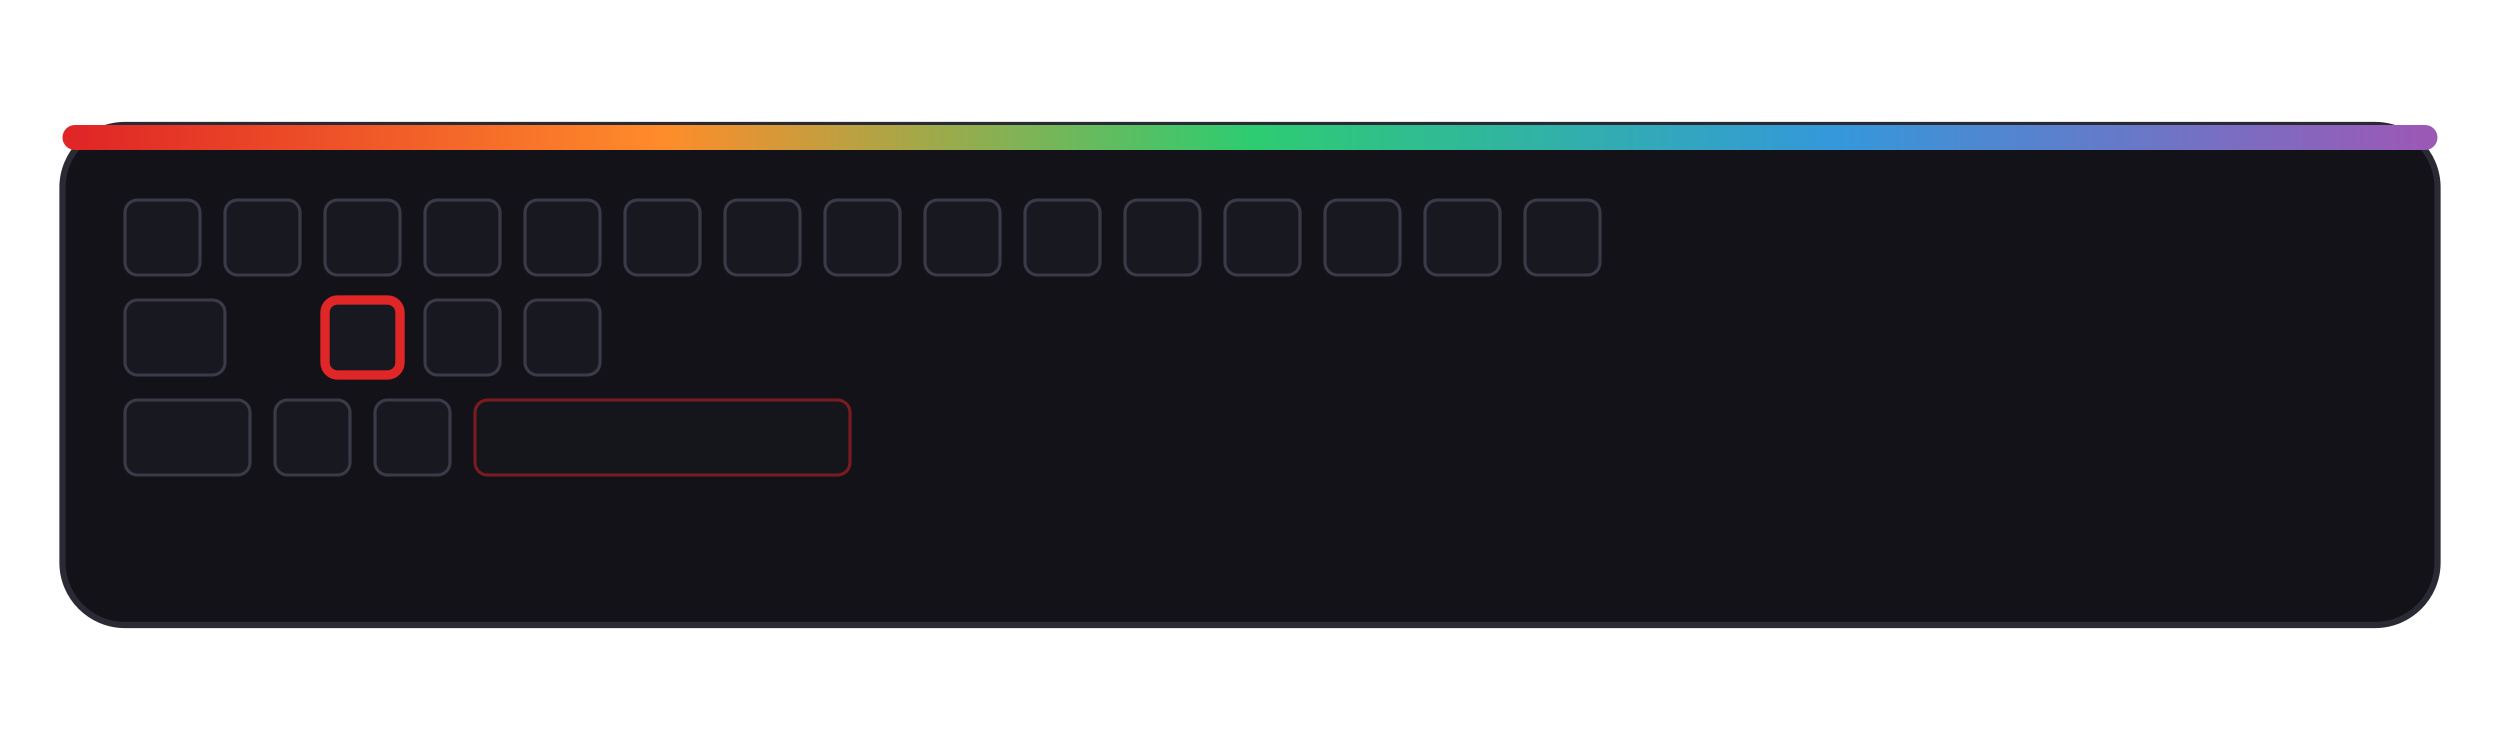
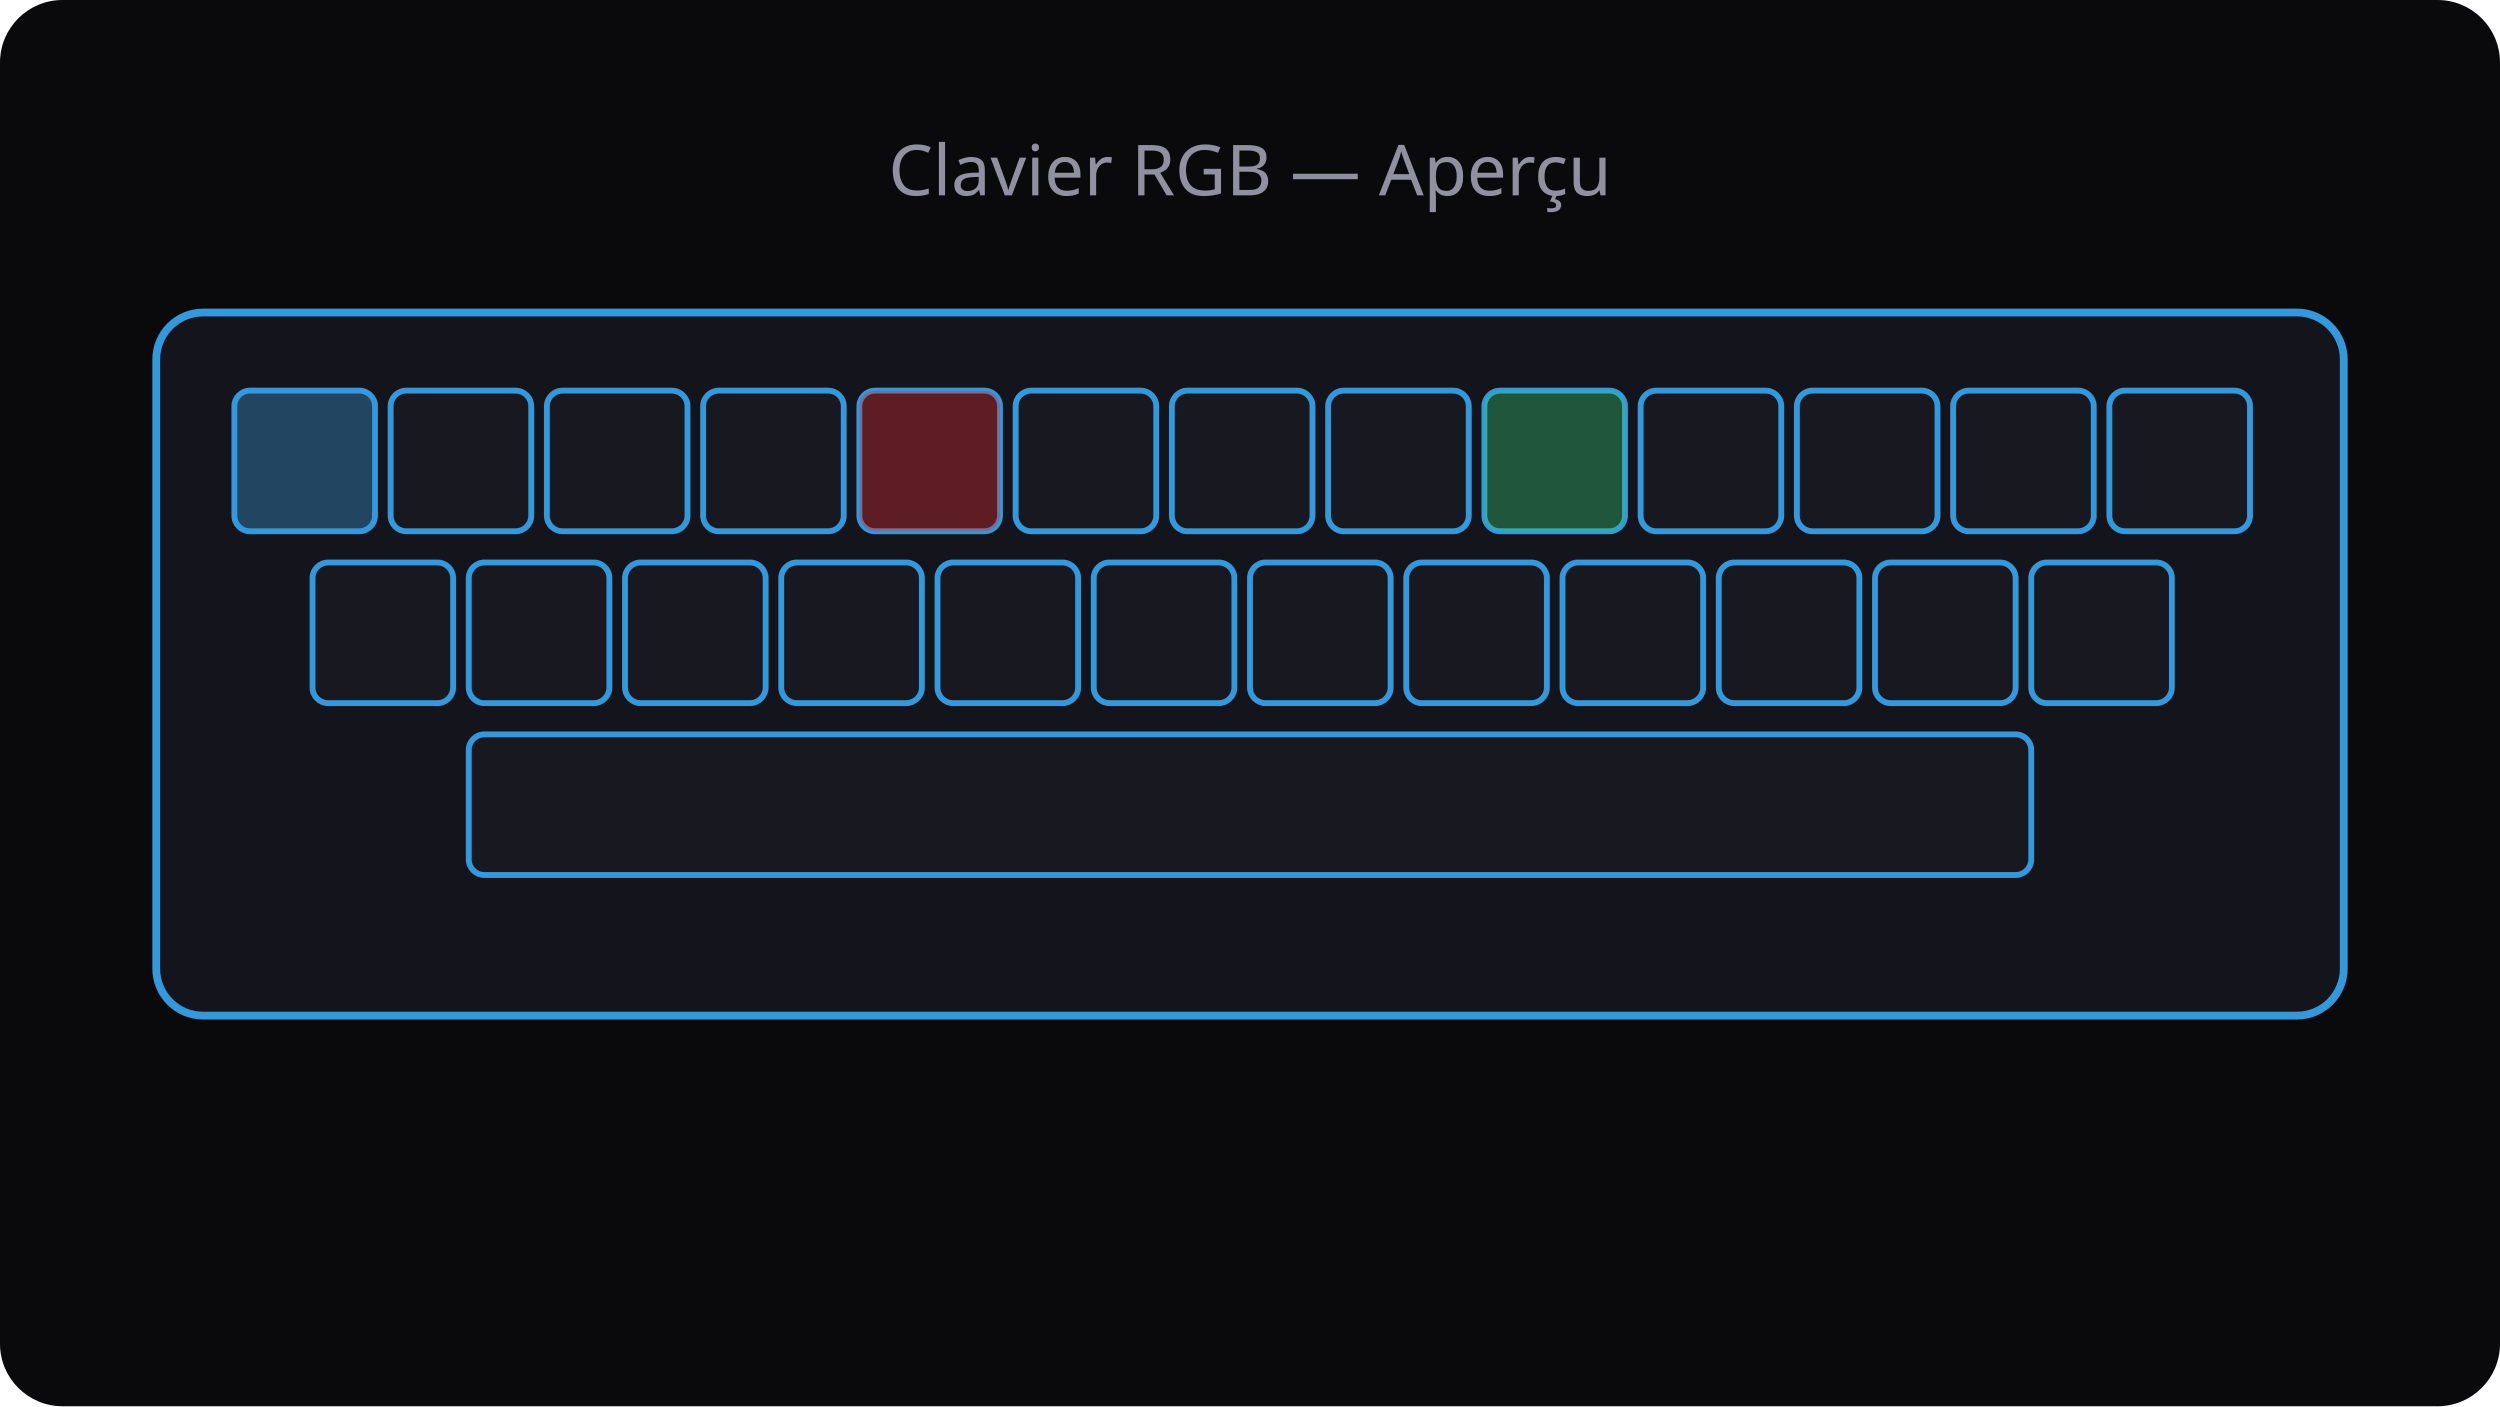
- <svg xmlns="http://www.w3.org/2000/svg" viewBox="0 0 400 120">
-   <defs>
-     <linearGradient id="rgb" x1="0" y1="0" x2="1" y2="0">
-       <stop offset="0%" stop-color="#e02626" />
-       <stop offset="25%" stop-color="#ff8c2a" />
-       <stop offset="50%" stop-color="#2ecc71" />
-       <stop offset="75%" stop-color="#3498db" />
-       <stop offset="100%" stop-color="#9b59b6" />
-     </linearGradient>
-   </defs>
-   <rect x="10" y="20" width="380" height="80" rx="10" fill="#121218" stroke="#2a2a34" />
-   <rect x="10" y="20" width="380" height="4" rx="2" fill="url(#rgb)" />
-   <g fill="#181820" stroke="#3a3a48" stroke-width="0.5">
-     <rect x="20" y="32" width="12" height="12" rx="2" />
-     <rect x="36" y="32" width="12" height="12" rx="2" />
-     <rect x="52" y="32" width="12" height="12" rx="2" />
-     <rect x="68" y="32" width="12" height="12" rx="2" />
-     <rect x="84" y="32" width="12" height="12" rx="2" />
-     <rect x="100" y="32" width="12" height="12" rx="2" />
-     <rect x="116" y="32" width="12" height="12" rx="2" />
-     <rect x="132" y="32" width="12" height="12" rx="2" />
-     <rect x="148" y="32" width="12" height="12" rx="2" />
-     <rect x="164" y="32" width="12" height="12" rx="2" />
-     <rect x="180" y="32" width="12" height="12" rx="2" />
-     <rect x="196" y="32" width="12" height="12" rx="2" />
-     <rect x="212" y="32" width="12" height="12" rx="2" />
-     <rect x="228" y="32" width="12" height="12" rx="2" />
-     <rect x="244" y="32" width="12" height="12" rx="2" />
-     <rect x="20" y="48" width="16" height="12" rx="2" />
-     <rect x="52" y="48" width="12" height="12" rx="2" stroke="#e02626" stroke-width="1.5" />
-     <rect x="68" y="48" width="12" height="12" rx="2" />
-     <rect x="84" y="48" width="12" height="12" rx="2" />
-     <rect x="20" y="64" width="20" height="12" rx="2" />
-     <rect x="44" y="64" width="12" height="12" rx="2" />
-     <rect x="60" y="64" width="12" height="12" rx="2" />
-     <rect x="76" y="64" width="60" height="12" rx="2" stroke="#e02626" opacity="0.5" />
+ <svg xmlns="http://www.w3.org/2000/svg" viewBox="0 0 640 360">
+   <rect width="640" height="360" rx="16" fill="#0a0a0c" />
+   <rect x="40" y="80" width="560" height="180" rx="12" fill="#14141c" stroke="#3498db" stroke-width="2" />
+   <g fill="#181820" stroke="#3498db" stroke-width="1.5">
+     <rect x="60" y="100" width="36" height="36" rx="4" />
+     <rect x="100" y="100" width="36" height="36" rx="4" />
+     <rect x="140" y="100" width="36" height="36" rx="4" />
+     <rect x="180" y="100" width="36" height="36" rx="4" />
+     <rect x="220" y="100" width="36" height="36" rx="4" />
+     <rect x="260" y="100" width="36" height="36" rx="4" />
+     <rect x="300" y="100" width="36" height="36" rx="4" />
+     <rect x="340" y="100" width="36" height="36" rx="4" />
+     <rect x="380" y="100" width="36" height="36" rx="4" />
+     <rect x="420" y="100" width="36" height="36" rx="4" />
+     <rect x="460" y="100" width="36" height="36" rx="4" />
+     <rect x="500" y="100" width="36" height="36" rx="4" />
+     <rect x="540" y="100" width="36" height="36" rx="4" />
+     <rect x="80" y="144" width="36" height="36" rx="4" />
+     <rect x="120" y="144" width="36" height="36" rx="4" />
+     <rect x="160" y="144" width="36" height="36" rx="4" />
+     <rect x="200" y="144" width="36" height="36" rx="4" />
+     <rect x="240" y="144" width="36" height="36" rx="4" />
+     <rect x="280" y="144" width="36" height="36" rx="4" />
+     <rect x="320" y="144" width="36" height="36" rx="4" />
+     <rect x="360" y="144" width="36" height="36" rx="4" />
+     <rect x="400" y="144" width="36" height="36" rx="4" />
+     <rect x="440" y="144" width="36" height="36" rx="4" />
+     <rect x="480" y="144" width="36" height="36" rx="4" />
+     <rect x="520" y="144" width="36" height="36" rx="4" />
+     <rect x="120" y="188" width="400" height="36" rx="4" fill="#181820" stroke="#3498db" />
  </g>
+   <rect x="60" y="100" width="36" height="36" rx="4" fill="#3498db" opacity="0.35" />
+   <rect x="220" y="100" width="36" height="36" rx="4" fill="#e02626" opacity="0.35" />
+   <rect x="380" y="100" width="36" height="36" rx="4" fill="#2ecc71" opacity="0.35" />
+   <text x="320" y="50" text-anchor="middle" fill="#9090a0" font-family="Segoe UI,sans-serif" font-size="18">Clavier RGB — Aperçu</text>
</svg>
